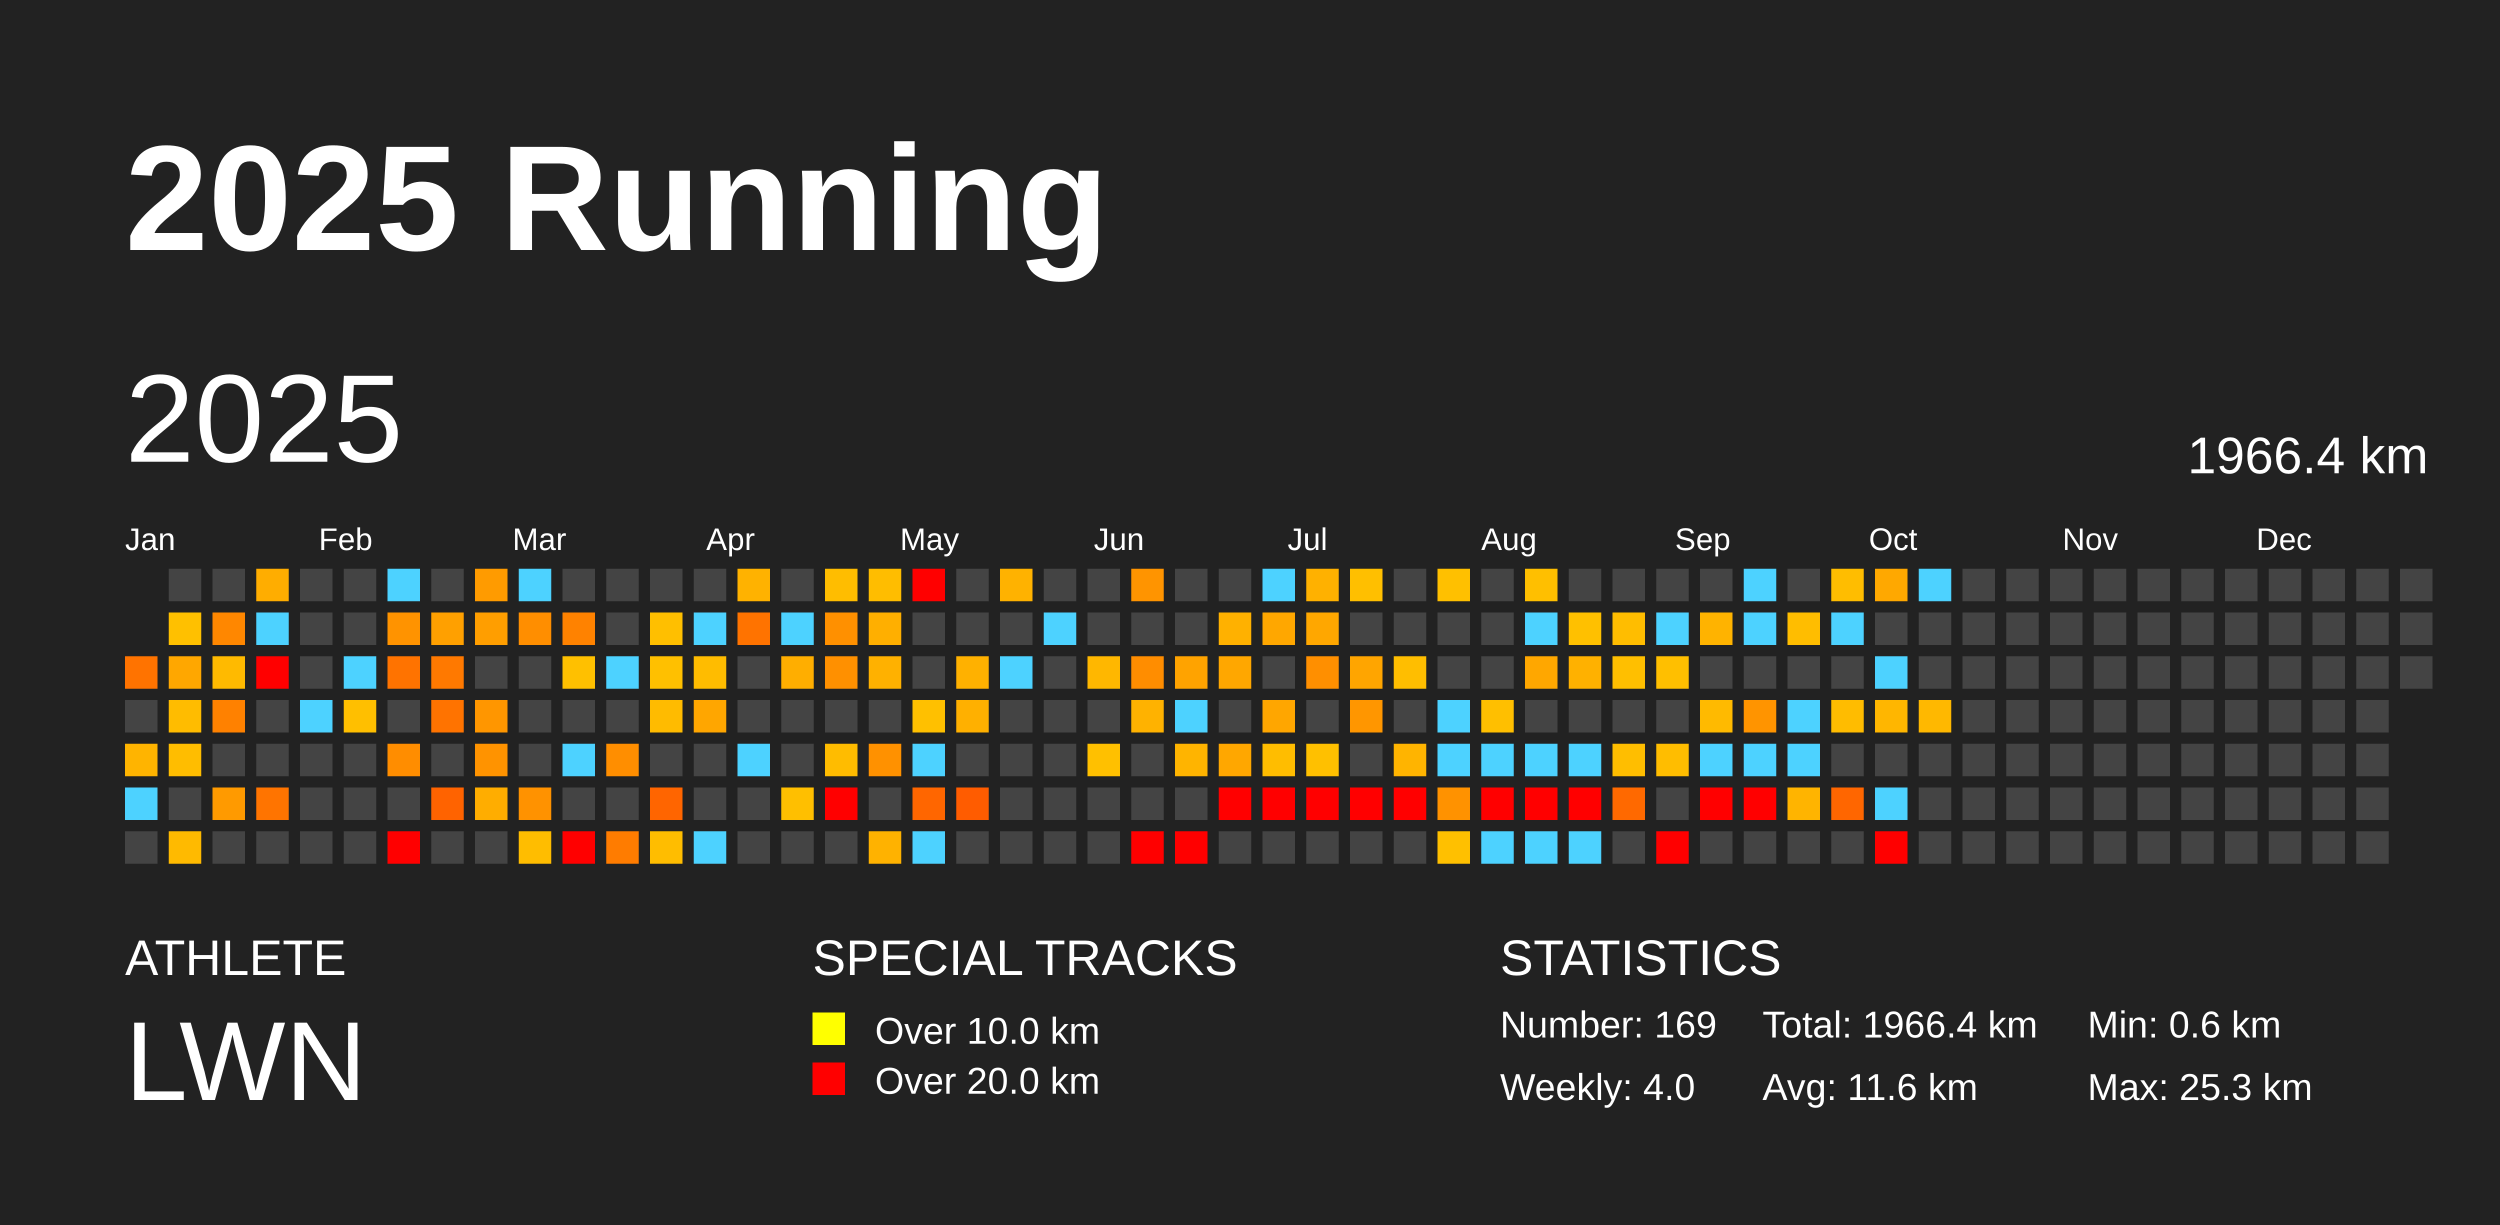
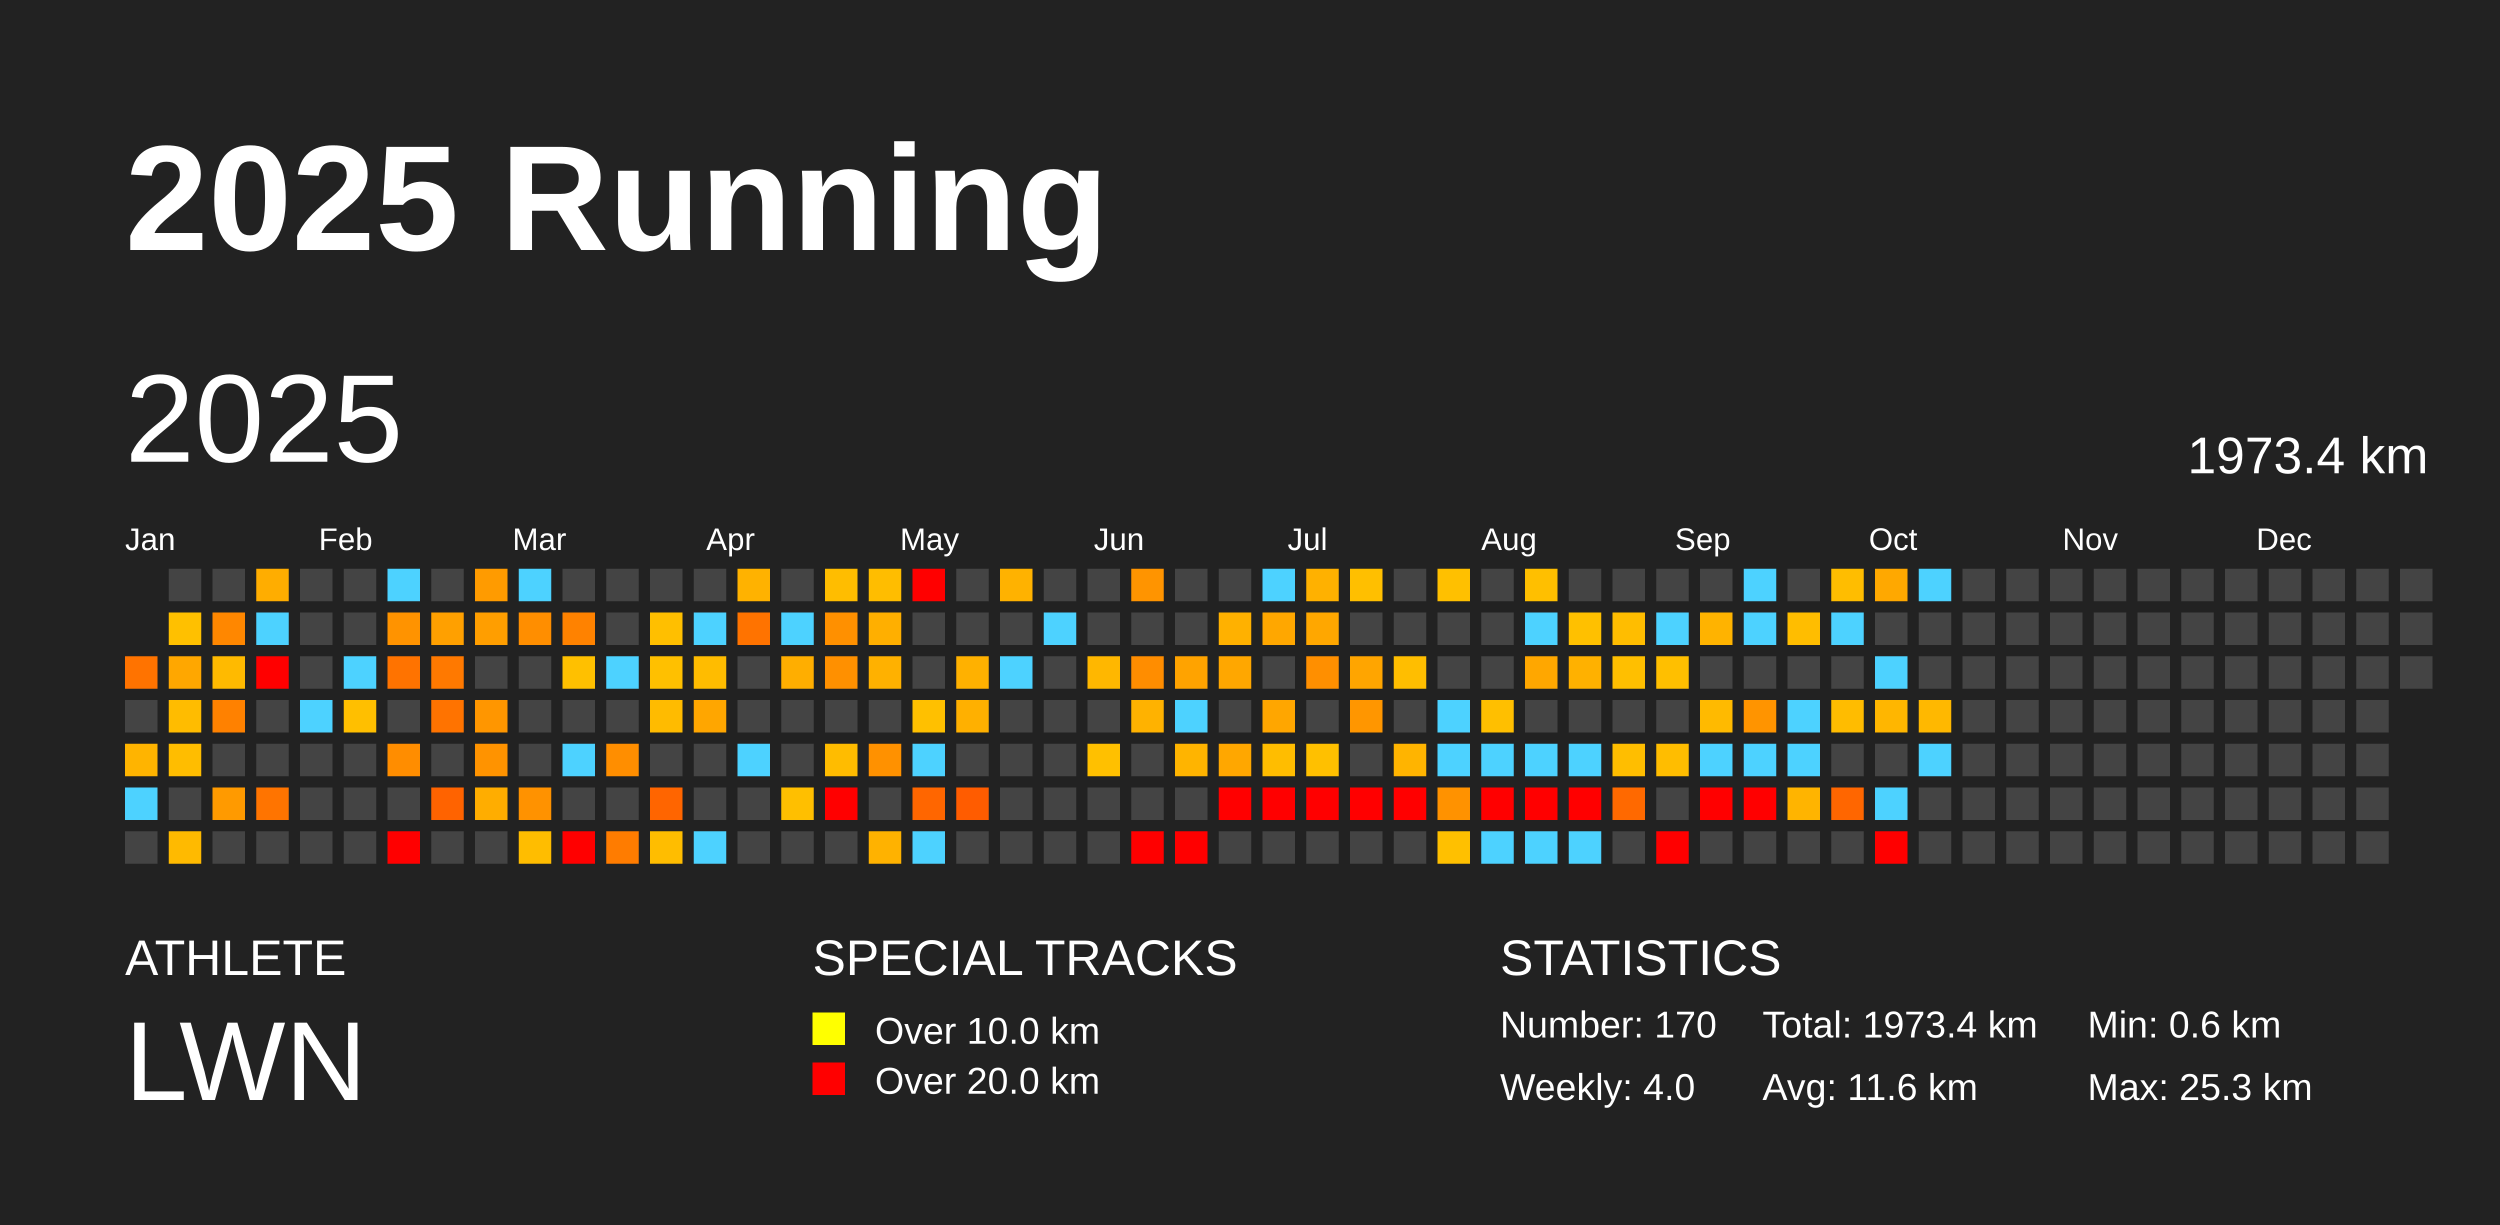
<svg xmlns="http://www.w3.org/2000/svg" baseProfile="full" height="98mm" version="1.1" viewBox="0,0,200,98" width="200mm">
  <defs />
  <rect fill="#222222" height="98" width="200" x="0" y="0" />
  <text fill="#FFFFFF" style="font-size:12px; font-family:Arial; font-weight:bold;" x="10" y="20">2025 Running</text>
  <text fill="#FFFFFF" style="font-size:4px; font-family:Arial" x="10" y="78">ATHLETE</text>
  <text fill="#FFFFFF" style="font-size:9px; font-family:Arial" x="10" y="88">LWN</text>
  <text fill="#FFFFFF" style="font-size:4px; font-family:Arial" x="65" y="78">SPECIAL TRACKS</text>
  <rect fill="yellow" height="2.6" width="2.6" x="65" y="81" />
  <text fill="#FFFFFF" style="font-size:3px; font-family:Arial" x="70" y="83.5">Over 10.0 km</text>
  <rect fill="red" height="2.6" width="2.6" x="65" y="85" />
  <text fill="#FFFFFF" style="font-size:3px; font-family:Arial" x="70" y="87.5">Over 20.0 km</text>
  <text fill="#FFFFFF" style="font-size:4px; font-family:Arial" x="120" y="78">STATISTICS</text>
-   <text fill="#FFFFFF" style="font-size:3px; font-family:Arial" x="120" y="83">Number: 169</text>
+   <text fill="#FFFFFF" style="font-size:3px; font-family:Arial" x="120" y="83">Number: 170</text>
  <text fill="#FFFFFF" style="font-size:3px; font-family:Arial" x="120" y="88">Weekly: 4.0</text>
-   <text fill="#FFFFFF" style="font-size:3px; font-family:Arial" x="141" y="83">Total: 1966.4 km</text>
+   <text fill="#FFFFFF" style="font-size:3px; font-family:Arial" x="141" y="83">Total: 1973.4 km</text>
  <text fill="#FFFFFF" style="font-size:3px; font-family:Arial" x="141" y="88">Avg: 11.6 km</text>
  <text fill="#FFFFFF" style="font-size:3px; font-family:Arial" x="167" y="83">Min: 0.6 km</text>
  <text fill="#FFFFFF" style="font-size:3px; font-family:Arial" x="167" y="88">Max: 25.3 km</text>
  <text dominant-baseline="hanging" fill="#FFFFFF" style="font-size:10.0px; font-family:Arial;" x="10" y="30">2025</text>
-   <text dominant-baseline="hanging" fill="#FFFFFF" style="font-size:4.125px; font-family:Arial;" x="175" y="35">1966.4 km</text>
+   <text dominant-baseline="hanging" fill="#FFFFFF" style="font-size:4.125px; font-family:Arial;" x="175" y="35">1973.4 km</text>
  <text fill="#FFFFFF" style="font-size:2.5px; font-family:Arial" x="10.0" y="44">Jan</text>
  <text fill="#FFFFFF" style="font-size:2.5px; font-family:Arial" x="25.5" y="44">Feb</text>
  <text fill="#FFFFFF" style="font-size:2.5px; font-family:Arial" x="41.0" y="44">Mar</text>
  <text fill="#FFFFFF" style="font-size:2.5px; font-family:Arial" x="56.5" y="44">Apr</text>
  <text fill="#FFFFFF" style="font-size:2.5px; font-family:Arial" x="72.0" y="44">May</text>
  <text fill="#FFFFFF" style="font-size:2.5px; font-family:Arial" x="87.5" y="44">Jun</text>
  <text fill="#FFFFFF" style="font-size:2.5px; font-family:Arial" x="103.0" y="44">Jul</text>
  <text fill="#FFFFFF" style="font-size:2.5px; font-family:Arial" x="118.5" y="44">Aug</text>
  <text fill="#FFFFFF" style="font-size:2.5px; font-family:Arial" x="134.0" y="44">Sep</text>
  <text fill="#FFFFFF" style="font-size:2.5px; font-family:Arial" x="149.5" y="44">Oct</text>
  <text fill="#FFFFFF" style="font-size:2.5px; font-family:Arial" x="165.0" y="44">Nov</text>
  <text fill="#FFFFFF" style="font-size:2.5px; font-family:Arial" x="180.5" y="44">Dec</text>
  <rect fill="#ff7300" height="2.6" width="2.6" x="10.0" y="52.5" />
  <rect fill="#444444" height="2.6" width="2.6" x="10.0" y="56.0" />
  <rect fill="#ffb400" height="2.6" width="2.6" x="10.0" y="59.5" />
  <rect fill="#4dd2ff" height="2.6" width="2.6" x="10.0" y="63.0" />
  <rect fill="#444444" height="2.6" width="2.6" x="10.0" y="66.5" />
  <rect fill="#444444" height="2.6" width="2.6" x="13.5" y="45.5" />
  <rect fill="#ffc000" height="2.6" width="2.6" x="13.5" y="49.0" />
  <rect fill="#ffa700" height="2.6" width="2.6" x="13.5" y="52.5" />
  <rect fill="#ffbc00" height="2.6" width="2.6" x="13.5" y="56.0" />
  <rect fill="#ffbd00" height="2.6" width="2.6" x="13.5" y="59.5" />
  <rect fill="#444444" height="2.6" width="2.6" x="13.5" y="63.0" />
  <rect fill="#ffba00" height="2.6" width="2.6" x="13.5" y="66.5" />
  <rect fill="#444444" height="2.6" width="2.6" x="17.0" y="45.5" />
  <rect fill="#ff8700" height="2.6" width="2.6" x="17.0" y="49.0" />
  <rect fill="#ffba00" height="2.6" width="2.6" x="17.0" y="52.5" />
  <rect fill="#ff8100" height="2.6" width="2.6" x="17.0" y="56.0" />
  <rect fill="#444444" height="2.6" width="2.6" x="17.0" y="59.5" />
  <rect fill="#ff9a00" height="2.6" width="2.6" x="17.0" y="63.0" />
  <rect fill="#444444" height="2.6" width="2.6" x="17.0" y="66.5" />
  <rect fill="#ffad00" height="2.6" width="2.6" x="20.5" y="45.5" />
  <rect fill="#4dd2ff" height="2.6" width="2.6" x="20.5" y="49.0" />
  <rect fill="red" height="2.6" width="2.6" x="20.5" y="52.5" />
  <rect fill="#444444" height="2.6" width="2.6" x="20.5" y="56.0" />
  <rect fill="#444444" height="2.6" width="2.6" x="20.5" y="59.5" />
  <rect fill="#ff7400" height="2.6" width="2.6" x="20.5" y="63.0" />
  <rect fill="#444444" height="2.6" width="2.6" x="20.5" y="66.5" />
  <rect fill="#444444" height="2.6" width="2.6" x="24.0" y="45.5" />
  <rect fill="#444444" height="2.6" width="2.6" x="24.0" y="49.0" />
  <rect fill="#444444" height="2.6" width="2.6" x="24.0" y="52.5" />
  <rect fill="#4dd2ff" height="2.6" width="2.6" x="24.0" y="56.0" />
  <rect fill="#444444" height="2.6" width="2.6" x="24.0" y="59.5" />
  <rect fill="#444444" height="2.6" width="2.6" x="24.0" y="63.0" />
  <rect fill="#444444" height="2.6" width="2.6" x="24.0" y="66.5" />
  <rect fill="#444444" height="2.6" width="2.6" x="27.5" y="45.5" />
  <rect fill="#444444" height="2.6" width="2.6" x="27.5" y="49.0" />
  <rect fill="#4dd2ff" height="2.6" width="2.6" x="27.5" y="52.5" />
  <rect fill="#ffbf00" height="2.6" width="2.6" x="27.5" y="56.0" />
  <rect fill="#444444" height="2.6" width="2.6" x="27.5" y="59.5" />
  <rect fill="#444444" height="2.6" width="2.6" x="27.5" y="63.0" />
  <rect fill="#444444" height="2.6" width="2.6" x="27.5" y="66.5" />
  <rect fill="#4dd2ff" height="2.6" width="2.6" x="31.0" y="45.5" />
  <rect fill="#ff9300" height="2.6" width="2.6" x="31.0" y="49.0" />
  <rect fill="#ff7300" height="2.6" width="2.6" x="31.0" y="52.5" />
  <rect fill="#444444" height="2.6" width="2.6" x="31.0" y="56.0" />
  <rect fill="#ff8d00" height="2.6" width="2.6" x="31.0" y="59.5" />
  <rect fill="#444444" height="2.6" width="2.6" x="31.0" y="63.0" />
  <rect fill="red" height="2.6" width="2.6" x="31.0" y="66.5" />
  <rect fill="#444444" height="2.6" width="2.6" x="34.5" y="45.5" />
  <rect fill="#ffa000" height="2.6" width="2.6" x="34.5" y="49.0" />
  <rect fill="#ff7900" height="2.6" width="2.6" x="34.5" y="52.5" />
  <rect fill="#ff7300" height="2.6" width="2.6" x="34.5" y="56.0" />
  <rect fill="#444444" height="2.6" width="2.6" x="34.5" y="59.5" />
  <rect fill="#ff6300" height="2.6" width="2.6" x="34.5" y="63.0" />
  <rect fill="#444444" height="2.6" width="2.6" x="34.5" y="66.5" />
  <rect fill="#ff9b00" height="2.6" width="2.6" x="38.0" y="45.5" />
  <rect fill="#ff9e00" height="2.6" width="2.6" x="38.0" y="49.0" />
  <rect fill="#444444" height="2.6" width="2.6" x="38.0" y="52.5" />
  <rect fill="#ff9600" height="2.6" width="2.6" x="38.0" y="56.0" />
  <rect fill="#ff9300" height="2.6" width="2.6" x="38.0" y="59.5" />
  <rect fill="#ffad00" height="2.6" width="2.6" x="38.0" y="63.0" />
  <rect fill="#444444" height="2.6" width="2.6" x="38.0" y="66.5" />
  <rect fill="#4dd2ff" height="2.6" width="2.6" x="41.5" y="45.5" />
  <rect fill="#ff8e00" height="2.6" width="2.6" x="41.5" y="49.0" />
  <rect fill="#444444" height="2.6" width="2.6" x="41.5" y="52.5" />
  <rect fill="#444444" height="2.6" width="2.6" x="41.5" y="56.0" />
  <rect fill="#444444" height="2.6" width="2.6" x="41.5" y="59.5" />
  <rect fill="#ff9200" height="2.6" width="2.6" x="41.5" y="63.0" />
  <rect fill="#ffbd00" height="2.6" width="2.6" x="41.5" y="66.5" />
  <rect fill="#444444" height="2.6" width="2.6" x="45.0" y="45.5" />
  <rect fill="#ff8200" height="2.6" width="2.6" x="45.0" y="49.0" />
  <rect fill="#ffc000" height="2.6" width="2.6" x="45.0" y="52.5" />
  <rect fill="#444444" height="2.6" width="2.6" x="45.0" y="56.0" />
  <rect fill="#4dd2ff" height="2.6" width="2.6" x="45.0" y="59.5" />
  <rect fill="#444444" height="2.6" width="2.6" x="45.0" y="63.0" />
  <rect fill="red" height="2.6" width="2.6" x="45.0" y="66.5" />
  <rect fill="#444444" height="2.6" width="2.6" x="48.5" y="45.5" />
  <rect fill="#444444" height="2.6" width="2.6" x="48.5" y="49.0" />
  <rect fill="#4dd2ff" height="2.6" width="2.6" x="48.5" y="52.5" />
  <rect fill="#444444" height="2.6" width="2.6" x="48.5" y="56.0" />
  <rect fill="#ff8e00" height="2.6" width="2.6" x="48.5" y="59.5" />
  <rect fill="#444444" height="2.6" width="2.6" x="48.5" y="63.0" />
  <rect fill="#ff7c00" height="2.6" width="2.6" x="48.5" y="66.5" />
  <rect fill="#444444" height="2.6" width="2.6" x="52.0" y="45.5" />
  <rect fill="#ffbf00" height="2.6" width="2.6" x="52.0" y="49.0" />
  <rect fill="#ffc000" height="2.6" width="2.6" x="52.0" y="52.5" />
  <rect fill="#ffbb00" height="2.6" width="2.6" x="52.0" y="56.0" />
  <rect fill="#444444" height="2.6" width="2.6" x="52.0" y="59.5" />
  <rect fill="#ff6500" height="2.6" width="2.6" x="52.0" y="63.0" />
  <rect fill="#ffbd00" height="2.6" width="2.6" x="52.0" y="66.5" />
  <rect fill="#444444" height="2.6" width="2.6" x="55.5" y="45.5" />
  <rect fill="#4dd2ff" height="2.6" width="2.6" x="55.5" y="49.0" />
  <rect fill="#ffbc00" height="2.6" width="2.6" x="55.5" y="52.5" />
  <rect fill="#ffa600" height="2.6" width="2.6" x="55.5" y="56.0" />
  <rect fill="#444444" height="2.6" width="2.6" x="55.5" y="59.5" />
  <rect fill="#444444" height="2.6" width="2.6" x="55.5" y="63.0" />
  <rect fill="#4dd2ff" height="2.6" width="2.6" x="55.5" y="66.5" />
  <rect fill="#ffb200" height="2.6" width="2.6" x="59.0" y="45.5" />
  <rect fill="#ff7300" height="2.6" width="2.6" x="59.0" y="49.0" />
  <rect fill="#444444" height="2.6" width="2.6" x="59.0" y="52.5" />
  <rect fill="#444444" height="2.6" width="2.6" x="59.0" y="56.0" />
  <rect fill="#4dd2ff" height="2.6" width="2.6" x="59.0" y="59.5" />
  <rect fill="#444444" height="2.6" width="2.6" x="59.0" y="63.0" />
  <rect fill="#444444" height="2.6" width="2.6" x="59.0" y="66.5" />
  <rect fill="#444444" height="2.6" width="2.6" x="62.5" y="45.5" />
  <rect fill="#4dd2ff" height="2.6" width="2.6" x="62.5" y="49.0" />
  <rect fill="#ffae00" height="2.6" width="2.6" x="62.5" y="52.5" />
  <rect fill="#444444" height="2.6" width="2.6" x="62.5" y="56.0" />
  <rect fill="#444444" height="2.6" width="2.6" x="62.5" y="59.5" />
  <rect fill="#ffbf00" height="2.6" width="2.6" x="62.5" y="63.0" />
  <rect fill="#444444" height="2.6" width="2.6" x="62.5" y="66.5" />
  <rect fill="#ffbd00" height="2.6" width="2.6" x="66.0" y="45.5" />
  <rect fill="#ff9000" height="2.6" width="2.6" x="66.0" y="49.0" />
  <rect fill="#ff9000" height="2.6" width="2.6" x="66.0" y="52.5" />
  <rect fill="#444444" height="2.6" width="2.6" x="66.0" y="56.0" />
  <rect fill="#ffbc00" height="2.6" width="2.6" x="66.0" y="59.5" />
  <rect fill="red" height="2.6" width="2.6" x="66.0" y="63.0" />
  <rect fill="#444444" height="2.6" width="2.6" x="66.0" y="66.5" />
  <rect fill="#ffbd00" height="2.6" width="2.6" x="69.5" y="45.5" />
  <rect fill="#ffaf00" height="2.6" width="2.6" x="69.5" y="49.0" />
  <rect fill="#ffb100" height="2.6" width="2.6" x="69.5" y="52.5" />
  <rect fill="#444444" height="2.6" width="2.6" x="69.5" y="56.0" />
  <rect fill="#ff9100" height="2.6" width="2.6" x="69.5" y="59.5" />
  <rect fill="#444444" height="2.6" width="2.6" x="69.5" y="63.0" />
  <rect fill="#ffb200" height="2.6" width="2.6" x="69.5" y="66.5" />
  <rect fill="red" height="2.6" width="2.6" x="73.0" y="45.5" />
  <rect fill="#444444" height="2.6" width="2.6" x="73.0" y="49.0" />
  <rect fill="#444444" height="2.6" width="2.6" x="73.0" y="52.5" />
  <rect fill="#ffc000" height="2.6" width="2.6" x="73.0" y="56.0" />
  <rect fill="#4dd2ff" height="2.6" width="2.6" x="73.0" y="59.5" />
  <rect fill="#ff6600" height="2.6" width="2.6" x="73.0" y="63.0" />
  <rect fill="#4dd2ff" height="2.6" width="2.6" x="73.0" y="66.5" />
  <rect fill="#444444" height="2.6" width="2.6" x="76.5" y="45.5" />
  <rect fill="#444444" height="2.6" width="2.6" x="76.5" y="49.0" />
  <rect fill="#ffb100" height="2.6" width="2.6" x="76.5" y="52.5" />
  <rect fill="#ffb000" height="2.6" width="2.6" x="76.5" y="56.0" />
  <rect fill="#444444" height="2.6" width="2.6" x="76.5" y="59.5" />
  <rect fill="#ff5c00" height="2.6" width="2.6" x="76.5" y="63.0" />
  <rect fill="#444444" height="2.6" width="2.6" x="76.5" y="66.5" />
  <rect fill="#ffb200" height="2.6" width="2.6" x="80.0" y="45.5" />
  <rect fill="#444444" height="2.6" width="2.6" x="80.0" y="49.0" />
  <rect fill="#4dd2ff" height="2.6" width="2.6" x="80.0" y="52.5" />
  <rect fill="#444444" height="2.6" width="2.6" x="80.0" y="56.0" />
  <rect fill="#444444" height="2.6" width="2.6" x="80.0" y="59.5" />
  <rect fill="#444444" height="2.6" width="2.6" x="80.0" y="63.0" />
  <rect fill="#444444" height="2.6" width="2.6" x="80.0" y="66.5" />
  <rect fill="#444444" height="2.6" width="2.6" x="83.5" y="45.5" />
  <rect fill="#4dd2ff" height="2.6" width="2.6" x="83.5" y="49.0" />
  <rect fill="#444444" height="2.6" width="2.6" x="83.5" y="52.5" />
  <rect fill="#444444" height="2.6" width="2.6" x="83.5" y="56.0" />
  <rect fill="#444444" height="2.6" width="2.6" x="83.5" y="59.5" />
  <rect fill="#444444" height="2.6" width="2.6" x="83.5" y="63.0" />
  <rect fill="#444444" height="2.6" width="2.6" x="83.5" y="66.5" />
  <rect fill="#444444" height="2.6" width="2.6" x="87.0" y="45.5" />
  <rect fill="#444444" height="2.6" width="2.6" x="87.0" y="49.0" />
  <rect fill="#ffb700" height="2.6" width="2.6" x="87.0" y="52.5" />
  <rect fill="#444444" height="2.6" width="2.6" x="87.0" y="56.0" />
  <rect fill="#ffc000" height="2.6" width="2.6" x="87.0" y="59.5" />
  <rect fill="#444444" height="2.6" width="2.6" x="87.0" y="63.0" />
  <rect fill="#444444" height="2.6" width="2.6" x="87.0" y="66.5" />
  <rect fill="#ff9400" height="2.6" width="2.6" x="90.5" y="45.5" />
  <rect fill="#444444" height="2.6" width="2.6" x="90.5" y="49.0" />
  <rect fill="#ff8d00" height="2.6" width="2.6" x="90.5" y="52.5" />
  <rect fill="#ffb200" height="2.6" width="2.6" x="90.5" y="56.0" />
  <rect fill="#444444" height="2.6" width="2.6" x="90.5" y="59.5" />
  <rect fill="#444444" height="2.6" width="2.6" x="90.5" y="63.0" />
  <rect fill="red" height="2.6" width="2.6" x="90.5" y="66.5" />
  <rect fill="#444444" height="2.6" width="2.6" x="94.0" y="45.5" />
  <rect fill="#444444" height="2.6" width="2.6" x="94.0" y="49.0" />
  <rect fill="#ffa300" height="2.6" width="2.6" x="94.0" y="52.5" />
  <rect fill="#4dd2ff" height="2.6" width="2.6" x="94.0" y="56.0" />
  <rect fill="#ffb400" height="2.6" width="2.6" x="94.0" y="59.5" />
  <rect fill="#444444" height="2.6" width="2.6" x="94.0" y="63.0" />
  <rect fill="red" height="2.6" width="2.6" x="94.0" y="66.5" />
  <rect fill="#444444" height="2.6" width="2.6" x="97.5" y="45.5" />
  <rect fill="#ffb100" height="2.6" width="2.6" x="97.5" y="49.0" />
  <rect fill="#ffa700" height="2.6" width="2.6" x="97.5" y="52.5" />
  <rect fill="#444444" height="2.6" width="2.6" x="97.5" y="56.0" />
  <rect fill="#ffa700" height="2.6" width="2.6" x="97.5" y="59.5" />
  <rect fill="red" height="2.6" width="2.6" x="97.5" y="63.0" />
  <rect fill="#444444" height="2.6" width="2.6" x="97.5" y="66.5" />
  <rect fill="#4dd2ff" height="2.6" width="2.6" x="101.0" y="45.5" />
  <rect fill="#ffa700" height="2.6" width="2.6" x="101.0" y="49.0" />
  <rect fill="#444444" height="2.6" width="2.6" x="101.0" y="52.5" />
  <rect fill="#ffa600" height="2.6" width="2.6" x="101.0" y="56.0" />
  <rect fill="#ffbd00" height="2.6" width="2.6" x="101.0" y="59.5" />
  <rect fill="red" height="2.6" width="2.6" x="101.0" y="63.0" />
  <rect fill="#444444" height="2.6" width="2.6" x="101.0" y="66.5" />
  <rect fill="#ffb100" height="2.6" width="2.6" x="104.5" y="45.5" />
  <rect fill="#ffa700" height="2.6" width="2.6" x="104.5" y="49.0" />
  <rect fill="#ff8f00" height="2.6" width="2.6" x="104.5" y="52.5" />
  <rect fill="#444444" height="2.6" width="2.6" x="104.5" y="56.0" />
  <rect fill="#ffc000" height="2.6" width="2.6" x="104.5" y="59.5" />
  <rect fill="red" height="2.6" width="2.6" x="104.5" y="63.0" />
  <rect fill="#444444" height="2.6" width="2.6" x="104.5" y="66.5" />
  <rect fill="#ffbf00" height="2.6" width="2.6" x="108.0" y="45.5" />
  <rect fill="#444444" height="2.6" width="2.6" x="108.0" y="49.0" />
  <rect fill="#ffa500" height="2.6" width="2.6" x="108.0" y="52.5" />
  <rect fill="#ff9600" height="2.6" width="2.6" x="108.0" y="56.0" />
  <rect fill="#444444" height="2.6" width="2.6" x="108.0" y="59.5" />
  <rect fill="red" height="2.6" width="2.6" x="108.0" y="63.0" />
  <rect fill="#444444" height="2.6" width="2.6" x="108.0" y="66.5" />
  <rect fill="#444444" height="2.6" width="2.6" x="111.5" y="45.5" />
  <rect fill="#444444" height="2.6" width="2.6" x="111.5" y="49.0" />
  <rect fill="#ffbe00" height="2.6" width="2.6" x="111.5" y="52.5" />
  <rect fill="#444444" height="2.6" width="2.6" x="111.5" y="56.0" />
  <rect fill="#ffb400" height="2.6" width="2.6" x="111.5" y="59.5" />
  <rect fill="red" height="2.6" width="2.6" x="111.5" y="63.0" />
  <rect fill="#444444" height="2.6" width="2.6" x="111.5" y="66.5" />
  <rect fill="#ffc000" height="2.6" width="2.6" x="115.0" y="45.5" />
  <rect fill="#444444" height="2.6" width="2.6" x="115.0" y="49.0" />
  <rect fill="#444444" height="2.6" width="2.6" x="115.0" y="52.5" />
  <rect fill="#4dd2ff" height="2.6" width="2.6" x="115.0" y="56.0" />
  <rect fill="#4dd2ff" height="2.6" width="2.6" x="115.0" y="59.5" />
  <rect fill="#ff9200" height="2.6" width="2.6" x="115.0" y="63.0" />
  <rect fill="#ffc000" height="2.6" width="2.6" x="115.0" y="66.5" />
  <rect fill="#444444" height="2.6" width="2.6" x="118.5" y="45.5" />
  <rect fill="#444444" height="2.6" width="2.6" x="118.5" y="49.0" />
  <rect fill="#444444" height="2.6" width="2.6" x="118.5" y="52.5" />
  <rect fill="#ffbf00" height="2.6" width="2.6" x="118.5" y="56.0" />
  <rect fill="#4dd2ff" height="2.6" width="2.6" x="118.5" y="59.5" />
  <rect fill="red" height="2.6" width="2.6" x="118.5" y="63.0" />
  <rect fill="#4dd2ff" height="2.6" width="2.6" x="118.5" y="66.5" />
  <rect fill="#ffbf00" height="2.6" width="2.6" x="122.0" y="45.5" />
  <rect fill="#4dd2ff" height="2.6" width="2.6" x="122.0" y="49.0" />
  <rect fill="#ffa700" height="2.6" width="2.6" x="122.0" y="52.5" />
  <rect fill="#444444" height="2.6" width="2.6" x="122.0" y="56.0" />
  <rect fill="#4dd2ff" height="2.6" width="2.6" x="122.0" y="59.5" />
  <rect fill="red" height="2.6" width="2.6" x="122.0" y="63.0" />
  <rect fill="#4dd2ff" height="2.6" width="2.6" x="122.0" y="66.5" />
  <rect fill="#444444" height="2.6" width="2.6" x="125.5" y="45.5" />
  <rect fill="#ffc000" height="2.6" width="2.6" x="125.5" y="49.0" />
  <rect fill="#ffb100" height="2.6" width="2.6" x="125.5" y="52.5" />
  <rect fill="#444444" height="2.6" width="2.6" x="125.5" y="56.0" />
  <rect fill="#4dd2ff" height="2.6" width="2.6" x="125.5" y="59.5" />
  <rect fill="red" height="2.6" width="2.6" x="125.5" y="63.0" />
  <rect fill="#4dd2ff" height="2.6" width="2.6" x="125.5" y="66.5" />
  <rect fill="#444444" height="2.6" width="2.6" x="129.0" y="45.5" />
  <rect fill="#ffbd00" height="2.6" width="2.6" x="129.0" y="49.0" />
  <rect fill="#ffbf00" height="2.6" width="2.6" x="129.0" y="52.5" />
  <rect fill="#444444" height="2.6" width="2.6" x="129.0" y="56.0" />
  <rect fill="#ffbe00" height="2.6" width="2.6" x="129.0" y="59.5" />
  <rect fill="#ff6900" height="2.6" width="2.6" x="129.0" y="63.0" />
  <rect fill="#444444" height="2.6" width="2.6" x="129.0" y="66.5" />
  <rect fill="#444444" height="2.6" width="2.6" x="132.5" y="45.5" />
  <rect fill="#4dd2ff" height="2.6" width="2.6" x="132.5" y="49.0" />
  <rect fill="#ffbf00" height="2.6" width="2.6" x="132.5" y="52.5" />
  <rect fill="#444444" height="2.6" width="2.6" x="132.5" y="56.0" />
  <rect fill="#ffbd00" height="2.6" width="2.6" x="132.5" y="59.5" />
  <rect fill="#444444" height="2.6" width="2.6" x="132.5" y="63.0" />
  <rect fill="red" height="2.6" width="2.6" x="132.5" y="66.5" />
  <rect fill="#444444" height="2.6" width="2.6" x="136.0" y="45.5" />
  <rect fill="#ffb300" height="2.6" width="2.6" x="136.0" y="49.0" />
  <rect fill="#444444" height="2.6" width="2.6" x="136.0" y="52.5" />
  <rect fill="#ffba00" height="2.6" width="2.6" x="136.0" y="56.0" />
  <rect fill="#4dd2ff" height="2.6" width="2.6" x="136.0" y="59.5" />
  <rect fill="red" height="2.6" width="2.6" x="136.0" y="63.0" />
  <rect fill="#444444" height="2.6" width="2.6" x="136.0" y="66.5" />
  <rect fill="#4dd2ff" height="2.6" width="2.6" x="139.5" y="45.5" />
  <rect fill="#4dd2ff" height="2.6" width="2.6" x="139.5" y="49.0" />
  <rect fill="#444444" height="2.6" width="2.6" x="139.5" y="52.5" />
  <rect fill="#ff9400" height="2.6" width="2.6" x="139.5" y="56.0" />
  <rect fill="#4dd2ff" height="2.6" width="2.6" x="139.5" y="59.5" />
  <rect fill="red" height="2.6" width="2.6" x="139.5" y="63.0" />
  <rect fill="#444444" height="2.6" width="2.6" x="139.5" y="66.5" />
  <rect fill="#444444" height="2.6" width="2.6" x="143.0" y="45.5" />
  <rect fill="#ffbd00" height="2.6" width="2.6" x="143.0" y="49.0" />
  <rect fill="#444444" height="2.6" width="2.6" x="143.0" y="52.5" />
  <rect fill="#4dd2ff" height="2.6" width="2.6" x="143.0" y="56.0" />
  <rect fill="#4dd2ff" height="2.6" width="2.6" x="143.0" y="59.5" />
  <rect fill="#ffb400" height="2.6" width="2.6" x="143.0" y="63.0" />
  <rect fill="#444444" height="2.6" width="2.6" x="143.0" y="66.5" />
  <rect fill="#ffbd00" height="2.6" width="2.6" x="146.5" y="45.5" />
  <rect fill="#4dd2ff" height="2.6" width="2.6" x="146.5" y="49.0" />
  <rect fill="#444444" height="2.6" width="2.6" x="146.5" y="52.5" />
  <rect fill="#ffbc00" height="2.6" width="2.6" x="146.5" y="56.0" />
  <rect fill="#444444" height="2.6" width="2.6" x="146.5" y="59.5" />
  <rect fill="#ff6600" height="2.6" width="2.6" x="146.5" y="63.0" />
  <rect fill="#444444" height="2.6" width="2.6" x="146.5" y="66.5" />
  <rect fill="#ffa800" height="2.6" width="2.6" x="150.0" y="45.5" />
  <rect fill="#444444" height="2.6" width="2.6" x="150.0" y="49.0" />
  <rect fill="#4dd2ff" height="2.6" width="2.6" x="150.0" y="52.5" />
  <rect fill="#ffb600" height="2.6" width="2.6" x="150.0" y="56.0" />
  <rect fill="#444444" height="2.6" width="2.6" x="150.0" y="59.5" />
  <rect fill="#4dd2ff" height="2.6" width="2.6" x="150.0" y="63.0" />
  <rect fill="red" height="2.6" width="2.6" x="150.0" y="66.5" />
  <rect fill="#4dd2ff" height="2.6" width="2.6" x="153.5" y="45.5" />
  <rect fill="#444444" height="2.6" width="2.6" x="153.5" y="49.0" />
  <rect fill="#444444" height="2.6" width="2.6" x="153.5" y="52.5" />
  <rect fill="#ffb800" height="2.6" width="2.6" x="153.5" y="56.0" />
-   <rect fill="#444444" height="2.6" width="2.6" x="153.5" y="59.5" />
+   <rect fill="#4dd2ff" height="2.6" width="2.6" x="153.5" y="59.5" />
  <rect fill="#444444" height="2.6" width="2.6" x="153.5" y="63.0" />
  <rect fill="#444444" height="2.6" width="2.6" x="153.5" y="66.5" />
  <rect fill="#444444" height="2.6" width="2.6" x="157.0" y="45.5" />
  <rect fill="#444444" height="2.6" width="2.6" x="157.0" y="49.0" />
  <rect fill="#444444" height="2.6" width="2.6" x="157.0" y="52.5" />
  <rect fill="#444444" height="2.6" width="2.6" x="157.0" y="56.0" />
  <rect fill="#444444" height="2.6" width="2.6" x="157.0" y="59.5" />
  <rect fill="#444444" height="2.6" width="2.6" x="157.0" y="63.0" />
  <rect fill="#444444" height="2.6" width="2.6" x="157.0" y="66.5" />
  <rect fill="#444444" height="2.6" width="2.6" x="160.5" y="45.5" />
  <rect fill="#444444" height="2.6" width="2.6" x="160.5" y="49.0" />
  <rect fill="#444444" height="2.6" width="2.6" x="160.5" y="52.5" />
  <rect fill="#444444" height="2.6" width="2.6" x="160.5" y="56.0" />
  <rect fill="#444444" height="2.6" width="2.6" x="160.5" y="59.5" />
  <rect fill="#444444" height="2.6" width="2.6" x="160.5" y="63.0" />
  <rect fill="#444444" height="2.6" width="2.6" x="160.5" y="66.5" />
  <rect fill="#444444" height="2.6" width="2.6" x="164.0" y="45.5" />
  <rect fill="#444444" height="2.6" width="2.6" x="164.0" y="49.0" />
  <rect fill="#444444" height="2.6" width="2.6" x="164.0" y="52.5" />
  <rect fill="#444444" height="2.6" width="2.6" x="164.0" y="56.0" />
  <rect fill="#444444" height="2.6" width="2.6" x="164.0" y="59.5" />
  <rect fill="#444444" height="2.6" width="2.6" x="164.0" y="63.0" />
  <rect fill="#444444" height="2.6" width="2.6" x="164.0" y="66.5" />
  <rect fill="#444444" height="2.6" width="2.6" x="167.5" y="45.5" />
  <rect fill="#444444" height="2.6" width="2.6" x="167.5" y="49.0" />
  <rect fill="#444444" height="2.6" width="2.6" x="167.5" y="52.5" />
  <rect fill="#444444" height="2.6" width="2.6" x="167.5" y="56.0" />
  <rect fill="#444444" height="2.6" width="2.6" x="167.5" y="59.5" />
  <rect fill="#444444" height="2.6" width="2.6" x="167.5" y="63.0" />
  <rect fill="#444444" height="2.6" width="2.6" x="167.5" y="66.5" />
  <rect fill="#444444" height="2.6" width="2.6" x="171.0" y="45.5" />
  <rect fill="#444444" height="2.6" width="2.6" x="171.0" y="49.0" />
  <rect fill="#444444" height="2.6" width="2.6" x="171.0" y="52.5" />
  <rect fill="#444444" height="2.6" width="2.6" x="171.0" y="56.0" />
  <rect fill="#444444" height="2.6" width="2.6" x="171.0" y="59.5" />
  <rect fill="#444444" height="2.6" width="2.6" x="171.0" y="63.0" />
  <rect fill="#444444" height="2.6" width="2.6" x="171.0" y="66.5" />
  <rect fill="#444444" height="2.6" width="2.6" x="174.5" y="45.5" />
  <rect fill="#444444" height="2.6" width="2.6" x="174.5" y="49.0" />
  <rect fill="#444444" height="2.6" width="2.6" x="174.5" y="52.5" />
  <rect fill="#444444" height="2.6" width="2.6" x="174.5" y="56.0" />
  <rect fill="#444444" height="2.6" width="2.6" x="174.5" y="59.5" />
  <rect fill="#444444" height="2.6" width="2.6" x="174.5" y="63.0" />
  <rect fill="#444444" height="2.6" width="2.6" x="174.5" y="66.5" />
  <rect fill="#444444" height="2.6" width="2.6" x="178.0" y="45.5" />
  <rect fill="#444444" height="2.6" width="2.6" x="178.0" y="49.0" />
  <rect fill="#444444" height="2.6" width="2.6" x="178.0" y="52.5" />
  <rect fill="#444444" height="2.6" width="2.6" x="178.0" y="56.0" />
  <rect fill="#444444" height="2.6" width="2.6" x="178.0" y="59.5" />
  <rect fill="#444444" height="2.6" width="2.6" x="178.0" y="63.0" />
  <rect fill="#444444" height="2.6" width="2.6" x="178.0" y="66.5" />
  <rect fill="#444444" height="2.6" width="2.6" x="181.5" y="45.5" />
  <rect fill="#444444" height="2.6" width="2.6" x="181.5" y="49.0" />
  <rect fill="#444444" height="2.6" width="2.6" x="181.5" y="52.5" />
  <rect fill="#444444" height="2.6" width="2.6" x="181.5" y="56.0" />
  <rect fill="#444444" height="2.6" width="2.6" x="181.5" y="59.5" />
  <rect fill="#444444" height="2.6" width="2.6" x="181.5" y="63.0" />
  <rect fill="#444444" height="2.6" width="2.6" x="181.5" y="66.5" />
  <rect fill="#444444" height="2.6" width="2.6" x="185.0" y="45.5" />
  <rect fill="#444444" height="2.6" width="2.6" x="185.0" y="49.0" />
  <rect fill="#444444" height="2.6" width="2.6" x="185.0" y="52.5" />
  <rect fill="#444444" height="2.6" width="2.6" x="185.0" y="56.0" />
  <rect fill="#444444" height="2.6" width="2.6" x="185.0" y="59.5" />
  <rect fill="#444444" height="2.6" width="2.6" x="185.0" y="63.0" />
  <rect fill="#444444" height="2.6" width="2.6" x="185.0" y="66.5" />
  <rect fill="#444444" height="2.6" width="2.6" x="188.5" y="45.5" />
  <rect fill="#444444" height="2.6" width="2.6" x="188.5" y="49.0" />
  <rect fill="#444444" height="2.6" width="2.6" x="188.5" y="52.5" />
  <rect fill="#444444" height="2.6" width="2.6" x="188.5" y="56.0" />
  <rect fill="#444444" height="2.6" width="2.6" x="188.5" y="59.5" />
  <rect fill="#444444" height="2.6" width="2.6" x="188.5" y="63.0" />
  <rect fill="#444444" height="2.6" width="2.6" x="188.5" y="66.5" />
  <rect fill="#444444" height="2.6" width="2.6" x="192.0" y="45.5" />
  <rect fill="#444444" height="2.6" width="2.6" x="192.0" y="49.0" />
  <rect fill="#444444" height="2.6" width="2.6" x="192.0" y="52.5" />
</svg>
